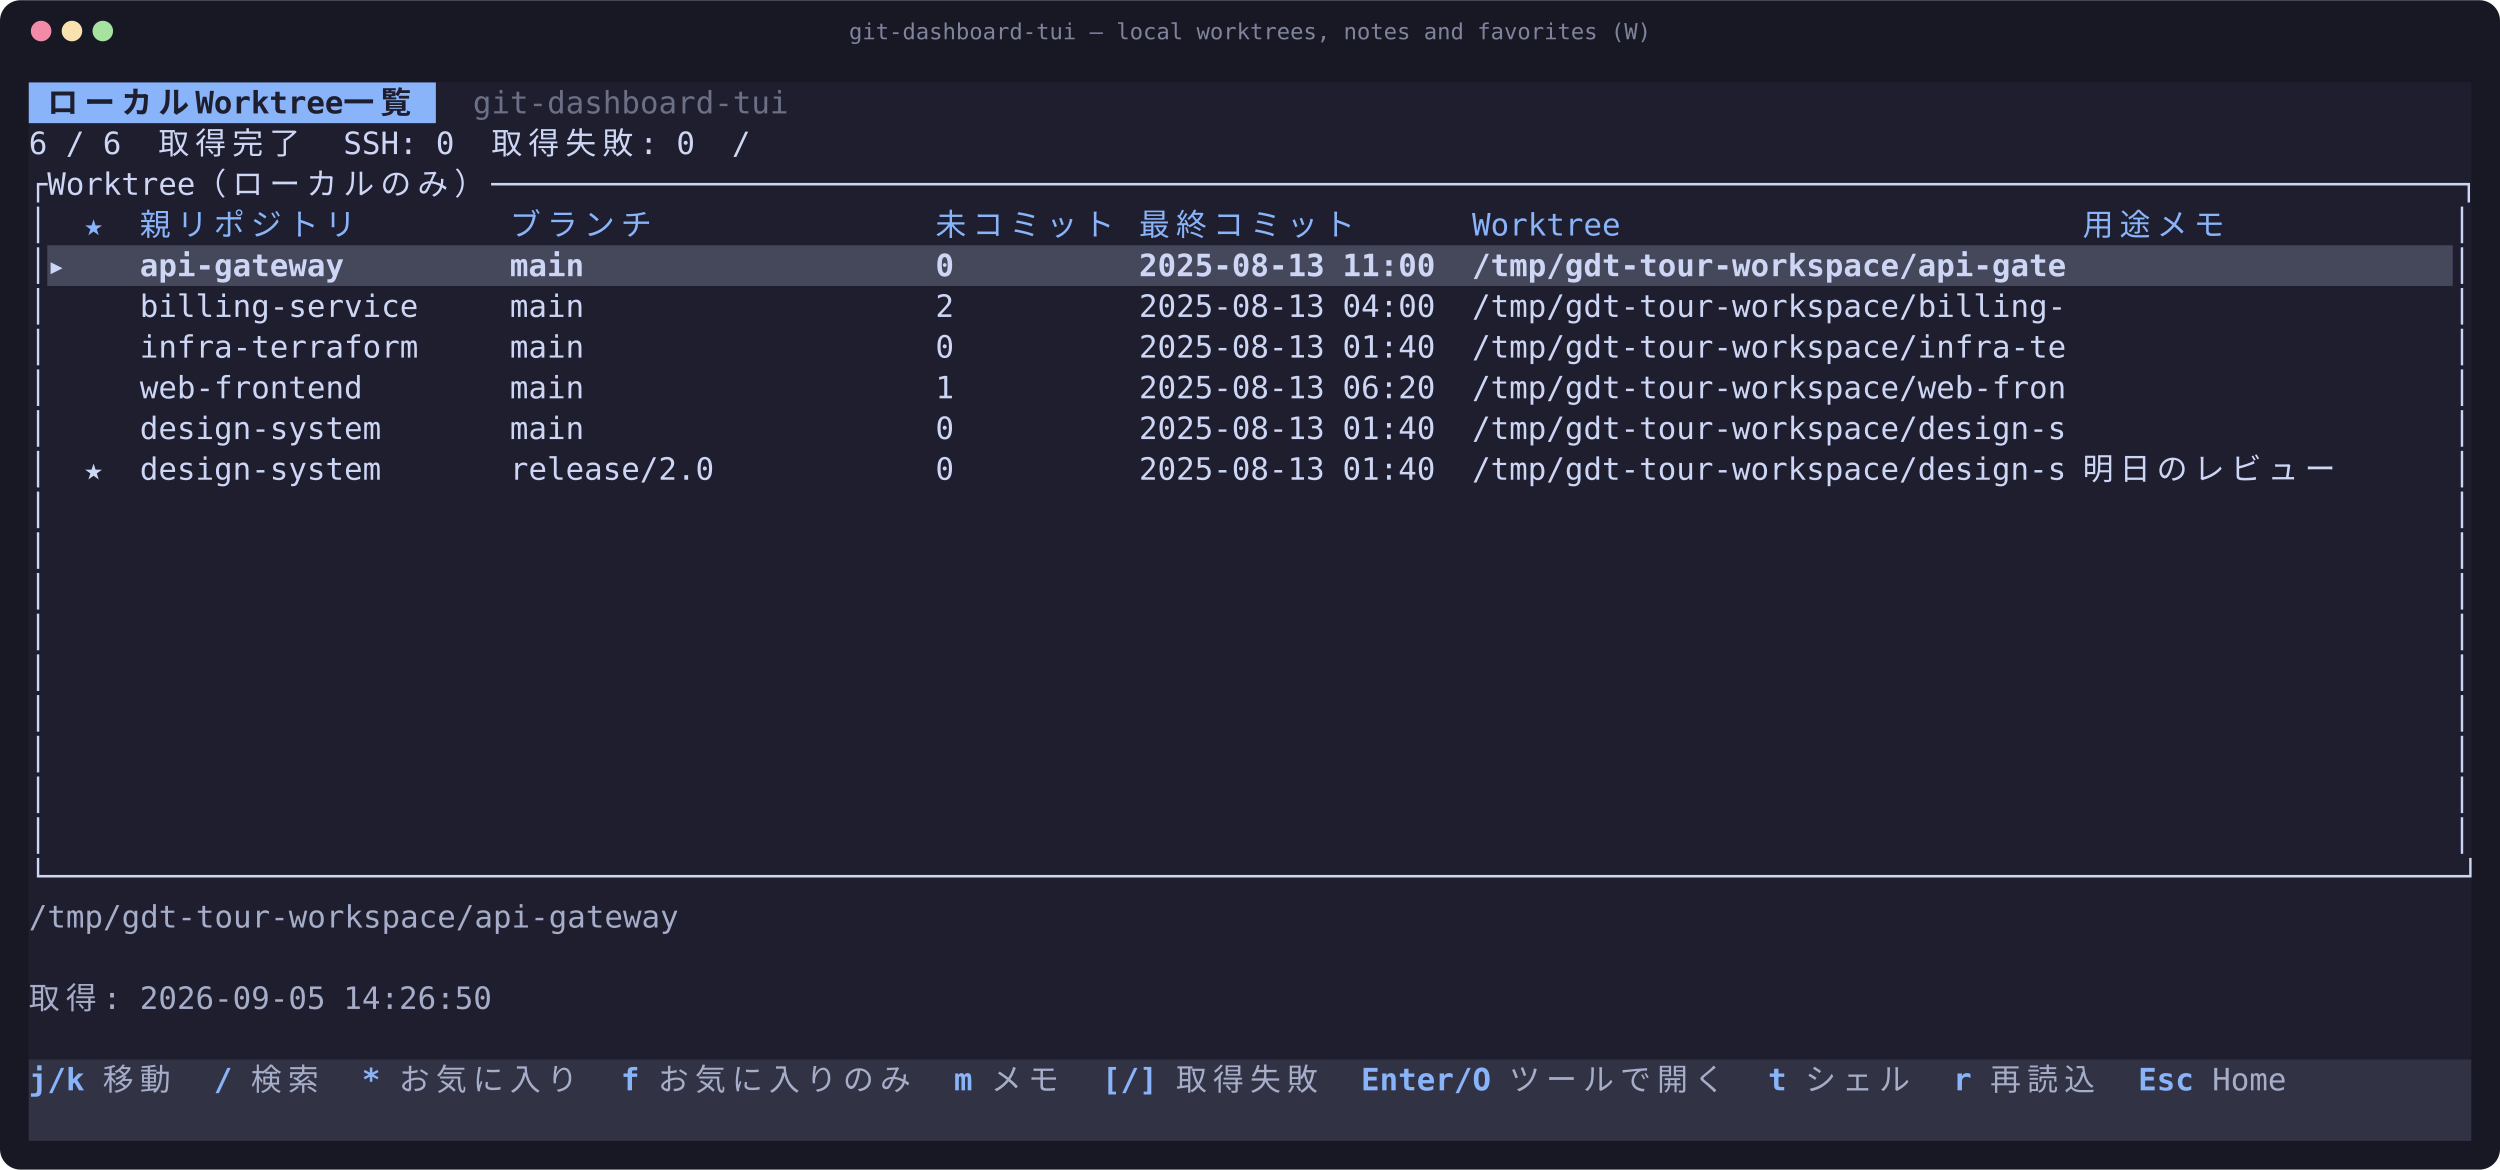
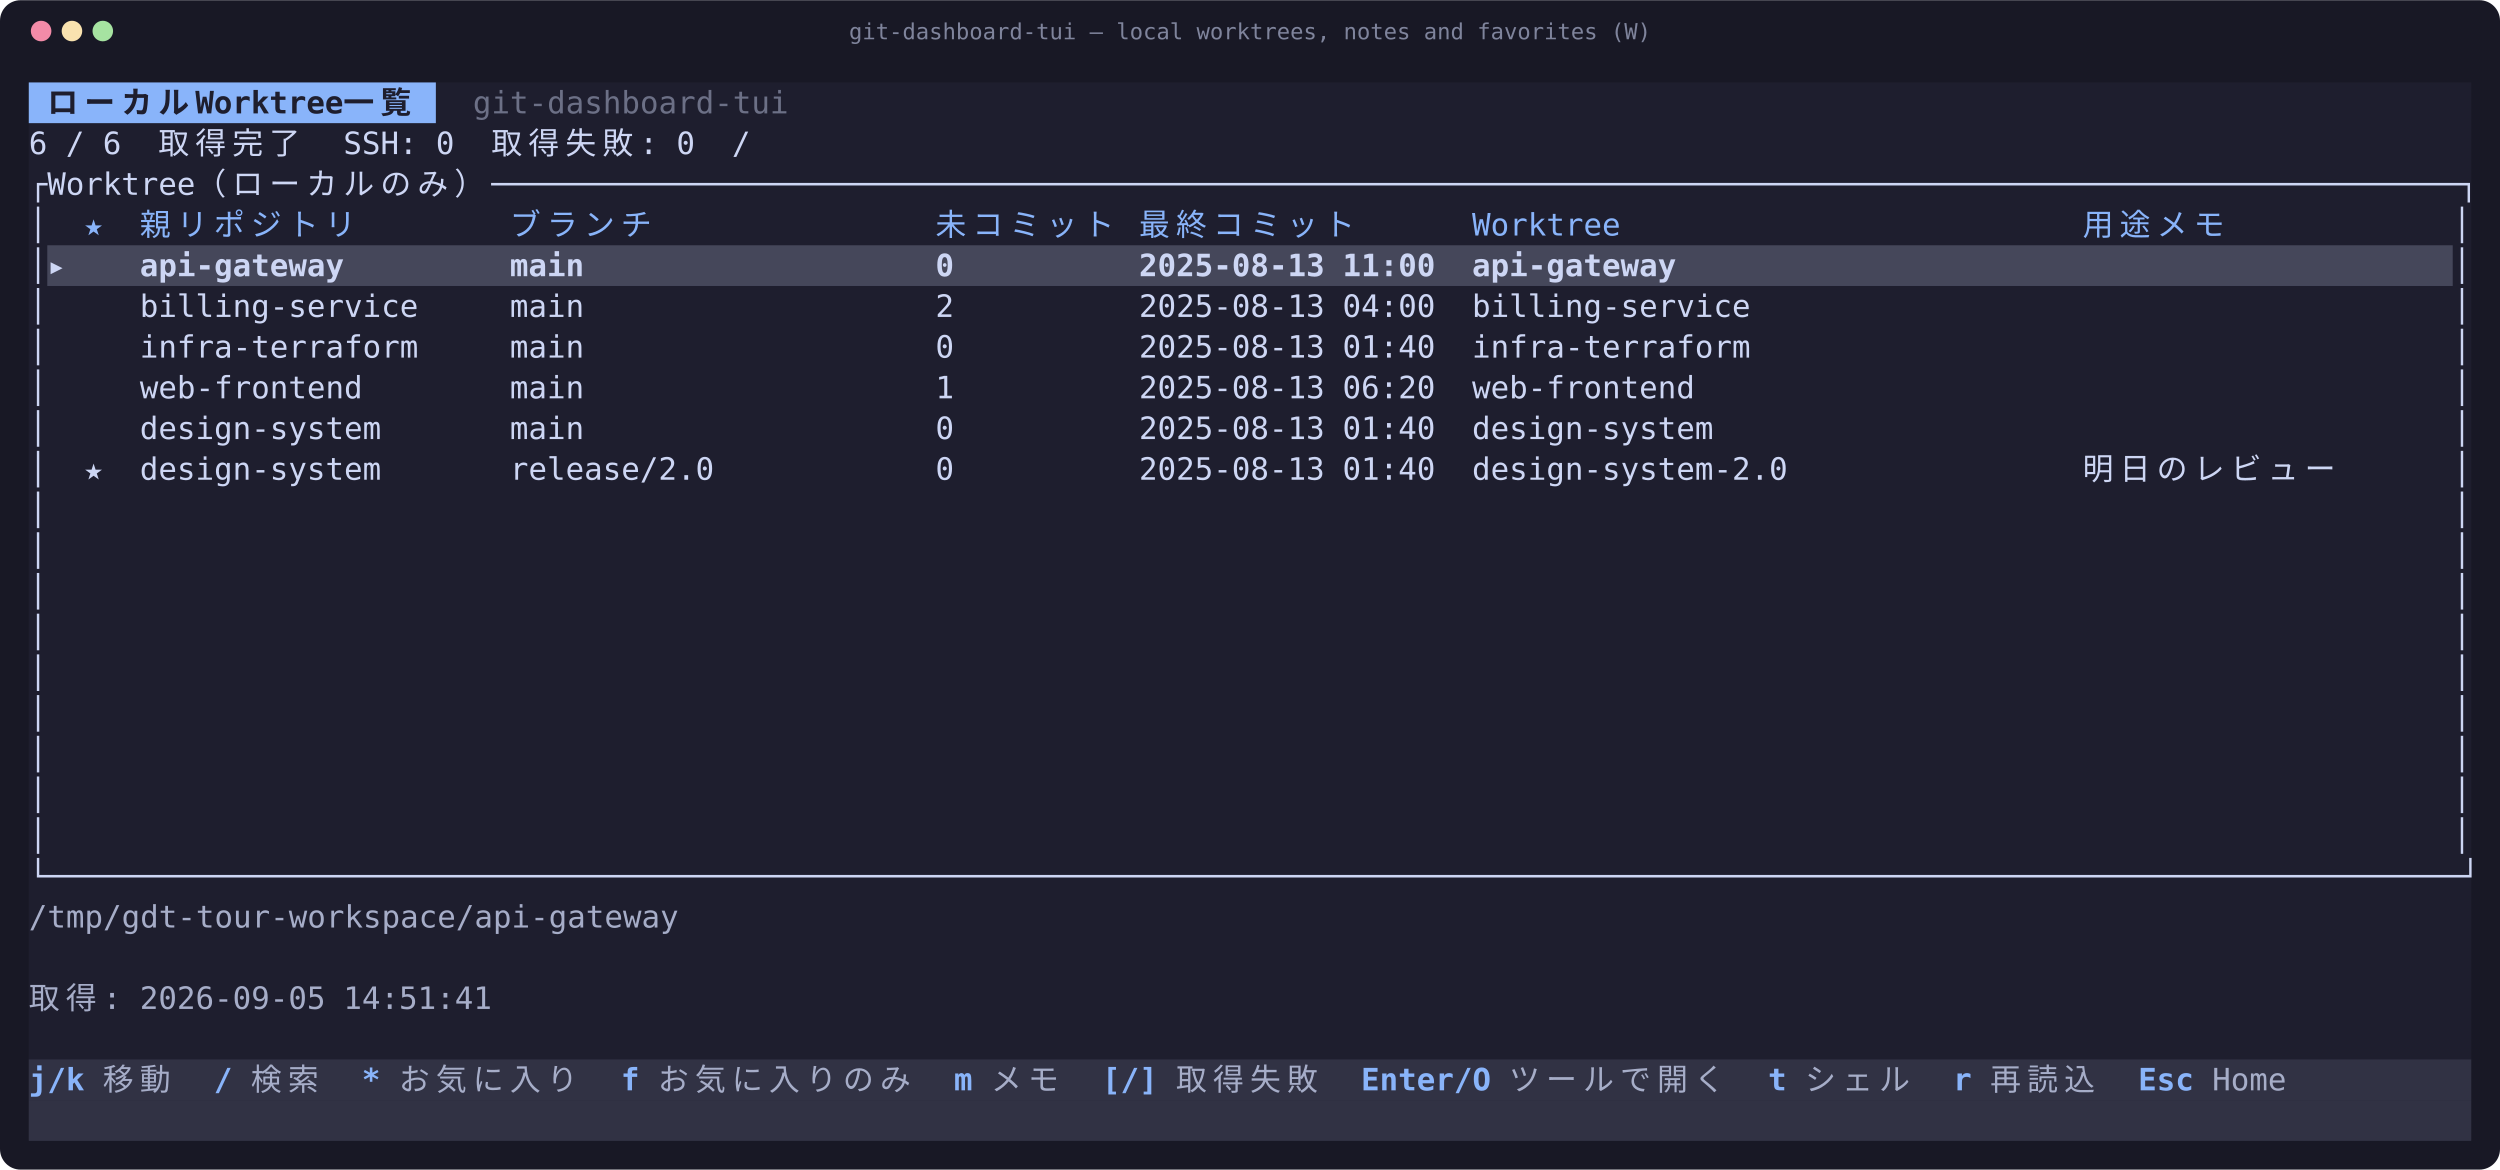
<svg xmlns="http://www.w3.org/2000/svg" width="1216" height="569" viewBox="0 0 1216.00 568.80" font-family="ui-monospace,SFMono-Regular,Menlo,Consolas,'DejaVu Sans Mono','Noto Sans Mono CJK JP','Hiragino Kaku Gothic ProN','Yu Gothic',monospace" font-size="15.0">
  <rect width="1216.00" height="568.80" rx="10" fill="#181825" />
  <circle cx="20.0" cy="15.0" r="5" fill="#f38ba8" />
  <circle cx="35.0" cy="15.0" r="5" fill="#f9e2af" />
  <circle cx="50.0" cy="15.0" r="5" fill="#a6e3a1" />
  <text x="608.0" y="19.0" fill="#7f849c" font-size="10.8" text-anchor="middle">git-dashboard-tui — local worktrees, notes and favorites (W)</text>
  <rect x="14.00" y="40.00" width="1188.00" height="514.80" fill="#1e1e2e" />
  <rect x="14.00" y="40.00" width="198.00" height="19.80" fill="#89b4fa" />
  <text x="23.00" y="55.05" fill="#1e1e2e" font-weight="bold" textLength="18.00" lengthAdjust="spacingAndGlyphs">ロ</text>
  <text x="41.00" y="55.05" fill="#1e1e2e" font-weight="bold" textLength="18.00" lengthAdjust="spacingAndGlyphs">ー</text>
  <text x="59.00" y="55.05" fill="#1e1e2e" font-weight="bold" textLength="18.00" lengthAdjust="spacingAndGlyphs">カ</text>
  <text x="77.00" y="55.05" fill="#1e1e2e" font-weight="bold" textLength="18.00" lengthAdjust="spacingAndGlyphs">ル</text>
  <text x="95.00" y="55.05" fill="#1e1e2e" font-weight="bold" textLength="9.00" lengthAdjust="spacingAndGlyphs">W</text>
  <text x="104.00" y="55.05" fill="#1e1e2e" font-weight="bold" textLength="9.00" lengthAdjust="spacingAndGlyphs">o</text>
  <text x="113.00" y="55.05" fill="#1e1e2e" font-weight="bold" textLength="9.00" lengthAdjust="spacingAndGlyphs">r</text>
  <text x="122.00" y="55.05" fill="#1e1e2e" font-weight="bold" textLength="9.00" lengthAdjust="spacingAndGlyphs">k</text>
  <text x="131.00" y="55.05" fill="#1e1e2e" font-weight="bold" textLength="9.00" lengthAdjust="spacingAndGlyphs">t</text>
  <text x="140.00" y="55.05" fill="#1e1e2e" font-weight="bold" textLength="9.00" lengthAdjust="spacingAndGlyphs">r</text>
  <text x="149.00" y="55.05" fill="#1e1e2e" font-weight="bold" textLength="9.00" lengthAdjust="spacingAndGlyphs">e</text>
  <text x="158.00" y="55.05" fill="#1e1e2e" font-weight="bold" textLength="9.00" lengthAdjust="spacingAndGlyphs">e</text>
  <text x="167.00" y="55.05" fill="#1e1e2e" font-weight="bold" textLength="18.00" lengthAdjust="spacingAndGlyphs">一</text>
  <text x="185.00" y="55.05" fill="#1e1e2e" font-weight="bold" textLength="18.00" lengthAdjust="spacingAndGlyphs">覧</text>
  <text x="230.00" y="55.05" fill="#6c7086" textLength="153.00" lengthAdjust="spacingAndGlyphs" xml:space="preserve">git-dashboard-tui</text>
  <text x="14.00" y="74.85" fill="#cdd6f4" textLength="9.00" lengthAdjust="spacingAndGlyphs" xml:space="preserve">6</text>
  <text x="32.00" y="74.85" fill="#cdd6f4" textLength="9.00" lengthAdjust="spacingAndGlyphs" xml:space="preserve">/</text>
  <text x="50.00" y="74.85" fill="#cdd6f4" textLength="9.00" lengthAdjust="spacingAndGlyphs" xml:space="preserve">6</text>
  <text x="77.00" y="74.85" fill="#cdd6f4" textLength="18.00" lengthAdjust="spacingAndGlyphs">取</text>
  <text x="95.00" y="74.85" fill="#cdd6f4" textLength="18.00" lengthAdjust="spacingAndGlyphs">得</text>
  <text x="113.00" y="74.85" fill="#cdd6f4" textLength="18.00" lengthAdjust="spacingAndGlyphs">完</text>
  <text x="131.00" y="74.85" fill="#cdd6f4" textLength="18.00" lengthAdjust="spacingAndGlyphs">了</text>
  <text x="167.00" y="74.85" fill="#cdd6f4" textLength="36.00" lengthAdjust="spacingAndGlyphs" xml:space="preserve">SSH:</text>
  <text x="212.00" y="74.85" fill="#cdd6f4" textLength="9.00" lengthAdjust="spacingAndGlyphs" xml:space="preserve">0</text>
  <text x="239.00" y="74.85" fill="#cdd6f4" textLength="18.00" lengthAdjust="spacingAndGlyphs">取</text>
  <text x="257.00" y="74.85" fill="#cdd6f4" textLength="18.00" lengthAdjust="spacingAndGlyphs">得</text>
  <text x="275.00" y="74.85" fill="#cdd6f4" textLength="18.00" lengthAdjust="spacingAndGlyphs">失</text>
  <text x="293.00" y="74.85" fill="#cdd6f4" textLength="18.00" lengthAdjust="spacingAndGlyphs">敗</text>
  <text x="311.00" y="74.85" fill="#cdd6f4" textLength="9.00" lengthAdjust="spacingAndGlyphs" xml:space="preserve">:</text>
  <text x="329.00" y="74.85" fill="#cdd6f4" textLength="9.00" lengthAdjust="spacingAndGlyphs" xml:space="preserve">0</text>
  <text x="356.00" y="74.85" fill="#cdd6f4" textLength="9.00" lengthAdjust="spacingAndGlyphs" xml:space="preserve">/</text>
  <text x="14.00" y="94.65" fill="#cdd6f4" textLength="9.00" lengthAdjust="spacingAndGlyphs">┌</text>
  <text x="23.00" y="94.65" fill="#cdd6f4" textLength="9.00" lengthAdjust="spacingAndGlyphs">W</text>
  <text x="32.00" y="94.65" fill="#cdd6f4" textLength="9.00" lengthAdjust="spacingAndGlyphs">o</text>
  <text x="41.00" y="94.65" fill="#cdd6f4" textLength="9.00" lengthAdjust="spacingAndGlyphs">r</text>
  <text x="50.00" y="94.65" fill="#cdd6f4" textLength="9.00" lengthAdjust="spacingAndGlyphs">k</text>
  <text x="59.00" y="94.65" fill="#cdd6f4" textLength="9.00" lengthAdjust="spacingAndGlyphs">t</text>
  <text x="68.00" y="94.65" fill="#cdd6f4" textLength="9.00" lengthAdjust="spacingAndGlyphs">r</text>
  <text x="77.00" y="94.65" fill="#cdd6f4" textLength="9.00" lengthAdjust="spacingAndGlyphs">e</text>
  <text x="86.00" y="94.65" fill="#cdd6f4" textLength="9.00" lengthAdjust="spacingAndGlyphs">e</text>
  <text x="95.00" y="94.65" fill="#cdd6f4" textLength="18.00" lengthAdjust="spacingAndGlyphs">（</text>
  <text x="113.00" y="94.65" fill="#cdd6f4" textLength="18.00" lengthAdjust="spacingAndGlyphs">ロ</text>
  <text x="131.00" y="94.65" fill="#cdd6f4" textLength="18.00" lengthAdjust="spacingAndGlyphs">ー</text>
  <text x="149.00" y="94.65" fill="#cdd6f4" textLength="18.00" lengthAdjust="spacingAndGlyphs">カ</text>
  <text x="167.00" y="94.65" fill="#cdd6f4" textLength="18.00" lengthAdjust="spacingAndGlyphs">ル</text>
  <text x="185.00" y="94.65" fill="#cdd6f4" textLength="18.00" lengthAdjust="spacingAndGlyphs">の</text>
  <text x="203.00" y="94.65" fill="#cdd6f4" textLength="18.00" lengthAdjust="spacingAndGlyphs">み</text>
  <text x="221.00" y="94.65" fill="#cdd6f4" textLength="18.00" lengthAdjust="spacingAndGlyphs">）</text>
  <text x="239.00" y="94.65" fill="#cdd6f4" textLength="963.00" lengthAdjust="spacingAndGlyphs" xml:space="preserve">──────────────────────────────────────────────────────────────────────────────────────────────────────────┐</text>
  <text x="14.00" y="114.45" fill="#cdd6f4" textLength="9.00" lengthAdjust="spacingAndGlyphs" xml:space="preserve">│</text>
  <text x="41.00" y="114.45" fill="#89b4fa" textLength="9.00" lengthAdjust="spacingAndGlyphs" xml:space="preserve">★</text>
  <text x="68.00" y="114.45" fill="#89b4fa" textLength="18.00" lengthAdjust="spacingAndGlyphs">親</text>
  <text x="86.00" y="114.45" fill="#89b4fa" textLength="18.00" lengthAdjust="spacingAndGlyphs">リ</text>
  <text x="104.00" y="114.45" fill="#89b4fa" textLength="18.00" lengthAdjust="spacingAndGlyphs">ポ</text>
  <text x="122.00" y="114.45" fill="#89b4fa" textLength="18.00" lengthAdjust="spacingAndGlyphs">ジ</text>
  <text x="140.00" y="114.45" fill="#89b4fa" textLength="18.00" lengthAdjust="spacingAndGlyphs">ト</text>
  <text x="158.00" y="114.45" fill="#89b4fa" textLength="18.00" lengthAdjust="spacingAndGlyphs">リ</text>
  <text x="248.00" y="114.45" fill="#89b4fa" textLength="18.00" lengthAdjust="spacingAndGlyphs">ブ</text>
  <text x="266.00" y="114.45" fill="#89b4fa" textLength="18.00" lengthAdjust="spacingAndGlyphs">ラ</text>
  <text x="284.00" y="114.45" fill="#89b4fa" textLength="18.00" lengthAdjust="spacingAndGlyphs">ン</text>
  <text x="302.00" y="114.45" fill="#89b4fa" textLength="18.00" lengthAdjust="spacingAndGlyphs">チ</text>
  <text x="455.00" y="114.45" fill="#89b4fa" textLength="18.00" lengthAdjust="spacingAndGlyphs">未</text>
  <text x="473.00" y="114.45" fill="#89b4fa" textLength="18.00" lengthAdjust="spacingAndGlyphs">コ</text>
  <text x="491.00" y="114.45" fill="#89b4fa" textLength="18.00" lengthAdjust="spacingAndGlyphs">ミ</text>
  <text x="509.00" y="114.45" fill="#89b4fa" textLength="18.00" lengthAdjust="spacingAndGlyphs">ッ</text>
  <text x="527.00" y="114.45" fill="#89b4fa" textLength="18.00" lengthAdjust="spacingAndGlyphs">ト</text>
  <text x="554.00" y="114.45" fill="#89b4fa" textLength="18.00" lengthAdjust="spacingAndGlyphs">最</text>
  <text x="572.00" y="114.45" fill="#89b4fa" textLength="18.00" lengthAdjust="spacingAndGlyphs">終</text>
  <text x="590.00" y="114.45" fill="#89b4fa" textLength="18.00" lengthAdjust="spacingAndGlyphs">コ</text>
  <text x="608.00" y="114.45" fill="#89b4fa" textLength="18.00" lengthAdjust="spacingAndGlyphs">ミ</text>
  <text x="626.00" y="114.45" fill="#89b4fa" textLength="18.00" lengthAdjust="spacingAndGlyphs">ッ</text>
  <text x="644.00" y="114.45" fill="#89b4fa" textLength="18.00" lengthAdjust="spacingAndGlyphs">ト</text>
  <text x="716.00" y="114.45" fill="#89b4fa" textLength="72.00" lengthAdjust="spacingAndGlyphs" xml:space="preserve">Worktree</text>
  <text x="1013.00" y="114.45" fill="#89b4fa" textLength="18.00" lengthAdjust="spacingAndGlyphs">用</text>
  <text x="1031.00" y="114.45" fill="#89b4fa" textLength="18.00" lengthAdjust="spacingAndGlyphs">途</text>
  <text x="1049.00" y="114.45" fill="#89b4fa" textLength="18.00" lengthAdjust="spacingAndGlyphs">メ</text>
  <text x="1067.00" y="114.45" fill="#89b4fa" textLength="18.00" lengthAdjust="spacingAndGlyphs">モ</text>
  <text x="1193.00" y="114.45" fill="#cdd6f4" textLength="9.00" lengthAdjust="spacingAndGlyphs" xml:space="preserve">│</text>
  <rect x="23.00" y="119.20" width="1170.00" height="19.80" fill="#45475a" />
  <text x="14.00" y="134.25" fill="#cdd6f4" textLength="9.00" lengthAdjust="spacingAndGlyphs" xml:space="preserve">│</text>
  <text x="23.00" y="134.25" fill="#cdd6f4" font-weight="bold" textLength="9.00" lengthAdjust="spacingAndGlyphs" xml:space="preserve">▸</text>
  <text x="68.00" y="134.25" fill="#cdd6f4" font-weight="bold" textLength="99.00" lengthAdjust="spacingAndGlyphs" xml:space="preserve">api-gateway</text>
  <text x="248.00" y="134.25" fill="#cdd6f4" font-weight="bold" textLength="36.00" lengthAdjust="spacingAndGlyphs" xml:space="preserve">main</text>
  <text x="455.00" y="134.25" fill="#cdd6f4" font-weight="bold" textLength="9.00" lengthAdjust="spacingAndGlyphs" xml:space="preserve">0</text>
  <text x="554.00" y="134.25" fill="#cdd6f4" font-weight="bold" textLength="90.00" lengthAdjust="spacingAndGlyphs" xml:space="preserve">2025-08-13</text>
  <text x="653.00" y="134.25" fill="#cdd6f4" font-weight="bold" textLength="45.00" lengthAdjust="spacingAndGlyphs" xml:space="preserve">11:00</text>
-   <text x="716.00" y="134.25" fill="#cdd6f4" font-weight="bold" textLength="288.00" lengthAdjust="spacingAndGlyphs" xml:space="preserve">/tmp/gdt-tour-workspace/api-gate</text>
+   <text x="716.00" y="134.25" fill="#cdd6f4" font-weight="bold" textLength="99.00" lengthAdjust="spacingAndGlyphs" xml:space="preserve">api-gateway</text>
  <text x="1193.00" y="134.25" fill="#cdd6f4" textLength="9.00" lengthAdjust="spacingAndGlyphs" xml:space="preserve">│</text>
  <text x="14.00" y="154.05" fill="#cdd6f4" textLength="9.00" lengthAdjust="spacingAndGlyphs" xml:space="preserve">│</text>
  <text x="68.00" y="154.05" fill="#cdd6f4" textLength="135.00" lengthAdjust="spacingAndGlyphs" xml:space="preserve">billing-service</text>
  <text x="248.00" y="154.05" fill="#cdd6f4" textLength="36.00" lengthAdjust="spacingAndGlyphs" xml:space="preserve">main</text>
  <text x="455.00" y="154.05" fill="#cdd6f4" textLength="9.00" lengthAdjust="spacingAndGlyphs" xml:space="preserve">2</text>
  <text x="554.00" y="154.05" fill="#cdd6f4" textLength="90.00" lengthAdjust="spacingAndGlyphs" xml:space="preserve">2025-08-13</text>
  <text x="653.00" y="154.05" fill="#cdd6f4" textLength="45.00" lengthAdjust="spacingAndGlyphs" xml:space="preserve">04:00</text>
-   <text x="716.00" y="154.05" fill="#cdd6f4" textLength="288.00" lengthAdjust="spacingAndGlyphs" xml:space="preserve">/tmp/gdt-tour-workspace/billing-</text>
+   <text x="716.00" y="154.05" fill="#cdd6f4" textLength="135.00" lengthAdjust="spacingAndGlyphs" xml:space="preserve">billing-service</text>
  <text x="1193.00" y="154.05" fill="#cdd6f4" textLength="9.00" lengthAdjust="spacingAndGlyphs" xml:space="preserve">│</text>
  <text x="14.00" y="173.85" fill="#cdd6f4" textLength="9.00" lengthAdjust="spacingAndGlyphs" xml:space="preserve">│</text>
  <text x="68.00" y="173.85" fill="#cdd6f4" textLength="135.00" lengthAdjust="spacingAndGlyphs" xml:space="preserve">infra-terraform</text>
  <text x="248.00" y="173.85" fill="#cdd6f4" textLength="36.00" lengthAdjust="spacingAndGlyphs" xml:space="preserve">main</text>
  <text x="455.00" y="173.85" fill="#cdd6f4" textLength="9.00" lengthAdjust="spacingAndGlyphs" xml:space="preserve">0</text>
  <text x="554.00" y="173.85" fill="#cdd6f4" textLength="90.00" lengthAdjust="spacingAndGlyphs" xml:space="preserve">2025-08-13</text>
  <text x="653.00" y="173.85" fill="#cdd6f4" textLength="45.00" lengthAdjust="spacingAndGlyphs" xml:space="preserve">01:40</text>
-   <text x="716.00" y="173.85" fill="#cdd6f4" textLength="288.00" lengthAdjust="spacingAndGlyphs" xml:space="preserve">/tmp/gdt-tour-workspace/infra-te</text>
+   <text x="716.00" y="173.85" fill="#cdd6f4" textLength="135.00" lengthAdjust="spacingAndGlyphs" xml:space="preserve">infra-terraform</text>
  <text x="1193.00" y="173.85" fill="#cdd6f4" textLength="9.00" lengthAdjust="spacingAndGlyphs" xml:space="preserve">│</text>
  <text x="14.00" y="193.65" fill="#cdd6f4" textLength="9.00" lengthAdjust="spacingAndGlyphs" xml:space="preserve">│</text>
  <text x="68.00" y="193.65" fill="#cdd6f4" textLength="108.00" lengthAdjust="spacingAndGlyphs" xml:space="preserve">web-frontend</text>
  <text x="248.00" y="193.65" fill="#cdd6f4" textLength="36.00" lengthAdjust="spacingAndGlyphs" xml:space="preserve">main</text>
  <text x="455.00" y="193.65" fill="#cdd6f4" textLength="9.00" lengthAdjust="spacingAndGlyphs" xml:space="preserve">1</text>
  <text x="554.00" y="193.65" fill="#cdd6f4" textLength="90.00" lengthAdjust="spacingAndGlyphs" xml:space="preserve">2025-08-13</text>
  <text x="653.00" y="193.65" fill="#cdd6f4" textLength="45.00" lengthAdjust="spacingAndGlyphs" xml:space="preserve">06:20</text>
-   <text x="716.00" y="193.65" fill="#cdd6f4" textLength="288.00" lengthAdjust="spacingAndGlyphs" xml:space="preserve">/tmp/gdt-tour-workspace/web-fron</text>
+   <text x="716.00" y="193.65" fill="#cdd6f4" textLength="108.00" lengthAdjust="spacingAndGlyphs" xml:space="preserve">web-frontend</text>
  <text x="1193.00" y="193.65" fill="#cdd6f4" textLength="9.00" lengthAdjust="spacingAndGlyphs" xml:space="preserve">│</text>
  <text x="14.00" y="213.45" fill="#cdd6f4" textLength="9.00" lengthAdjust="spacingAndGlyphs" xml:space="preserve">│</text>
  <text x="68.00" y="213.45" fill="#cdd6f4" textLength="117.00" lengthAdjust="spacingAndGlyphs" xml:space="preserve">design-system</text>
  <text x="248.00" y="213.45" fill="#cdd6f4" textLength="36.00" lengthAdjust="spacingAndGlyphs" xml:space="preserve">main</text>
  <text x="455.00" y="213.45" fill="#cdd6f4" textLength="9.00" lengthAdjust="spacingAndGlyphs" xml:space="preserve">0</text>
  <text x="554.00" y="213.45" fill="#cdd6f4" textLength="90.00" lengthAdjust="spacingAndGlyphs" xml:space="preserve">2025-08-13</text>
  <text x="653.00" y="213.45" fill="#cdd6f4" textLength="45.00" lengthAdjust="spacingAndGlyphs" xml:space="preserve">01:40</text>
-   <text x="716.00" y="213.45" fill="#cdd6f4" textLength="288.00" lengthAdjust="spacingAndGlyphs" xml:space="preserve">/tmp/gdt-tour-workspace/design-s</text>
+   <text x="716.00" y="213.45" fill="#cdd6f4" textLength="117.00" lengthAdjust="spacingAndGlyphs" xml:space="preserve">design-system</text>
  <text x="1193.00" y="213.45" fill="#cdd6f4" textLength="9.00" lengthAdjust="spacingAndGlyphs" xml:space="preserve">│</text>
  <text x="14.00" y="233.25" fill="#cdd6f4" textLength="9.00" lengthAdjust="spacingAndGlyphs" xml:space="preserve">│</text>
  <text x="41.00" y="233.25" fill="#cdd6f4" textLength="9.00" lengthAdjust="spacingAndGlyphs" xml:space="preserve">★</text>
  <text x="68.00" y="233.25" fill="#cdd6f4" textLength="117.00" lengthAdjust="spacingAndGlyphs" xml:space="preserve">design-system</text>
  <text x="248.00" y="233.25" fill="#cdd6f4" textLength="99.00" lengthAdjust="spacingAndGlyphs" xml:space="preserve">release/2.0</text>
  <text x="455.00" y="233.25" fill="#cdd6f4" textLength="9.00" lengthAdjust="spacingAndGlyphs" xml:space="preserve">0</text>
  <text x="554.00" y="233.25" fill="#cdd6f4" textLength="90.00" lengthAdjust="spacingAndGlyphs" xml:space="preserve">2025-08-13</text>
  <text x="653.00" y="233.25" fill="#cdd6f4" textLength="45.00" lengthAdjust="spacingAndGlyphs" xml:space="preserve">01:40</text>
-   <text x="716.00" y="233.25" fill="#cdd6f4" textLength="288.00" lengthAdjust="spacingAndGlyphs" xml:space="preserve">/tmp/gdt-tour-workspace/design-s</text>
+   <text x="716.00" y="233.25" fill="#cdd6f4" textLength="153.00" lengthAdjust="spacingAndGlyphs" xml:space="preserve">design-system-2.0</text>
  <text x="1013.00" y="233.25" fill="#cdd6f4" textLength="18.00" lengthAdjust="spacingAndGlyphs">明</text>
  <text x="1031.00" y="233.25" fill="#cdd6f4" textLength="18.00" lengthAdjust="spacingAndGlyphs">日</text>
  <text x="1049.00" y="233.25" fill="#cdd6f4" textLength="18.00" lengthAdjust="spacingAndGlyphs">の</text>
  <text x="1067.00" y="233.25" fill="#cdd6f4" textLength="18.00" lengthAdjust="spacingAndGlyphs">レ</text>
  <text x="1085.00" y="233.25" fill="#cdd6f4" textLength="18.00" lengthAdjust="spacingAndGlyphs">ビ</text>
  <text x="1103.00" y="233.25" fill="#cdd6f4" textLength="18.00" lengthAdjust="spacingAndGlyphs">ュ</text>
  <text x="1121.00" y="233.25" fill="#cdd6f4" textLength="18.00" lengthAdjust="spacingAndGlyphs">ー</text>
  <text x="1193.00" y="233.25" fill="#cdd6f4" textLength="9.00" lengthAdjust="spacingAndGlyphs" xml:space="preserve">│</text>
  <text x="14.00" y="253.05" fill="#cdd6f4" textLength="9.00" lengthAdjust="spacingAndGlyphs" xml:space="preserve">│</text>
  <text x="1193.00" y="253.05" fill="#cdd6f4" textLength="9.00" lengthAdjust="spacingAndGlyphs" xml:space="preserve">│</text>
  <text x="14.00" y="272.85" fill="#cdd6f4" textLength="9.00" lengthAdjust="spacingAndGlyphs" xml:space="preserve">│</text>
  <text x="1193.00" y="272.85" fill="#cdd6f4" textLength="9.00" lengthAdjust="spacingAndGlyphs" xml:space="preserve">│</text>
  <text x="14.00" y="292.65" fill="#cdd6f4" textLength="9.00" lengthAdjust="spacingAndGlyphs" xml:space="preserve">│</text>
  <text x="1193.00" y="292.65" fill="#cdd6f4" textLength="9.00" lengthAdjust="spacingAndGlyphs" xml:space="preserve">│</text>
  <text x="14.00" y="312.45" fill="#cdd6f4" textLength="9.00" lengthAdjust="spacingAndGlyphs" xml:space="preserve">│</text>
  <text x="1193.00" y="312.45" fill="#cdd6f4" textLength="9.00" lengthAdjust="spacingAndGlyphs" xml:space="preserve">│</text>
  <text x="14.00" y="332.25" fill="#cdd6f4" textLength="9.00" lengthAdjust="spacingAndGlyphs" xml:space="preserve">│</text>
  <text x="1193.00" y="332.25" fill="#cdd6f4" textLength="9.00" lengthAdjust="spacingAndGlyphs" xml:space="preserve">│</text>
  <text x="14.00" y="352.05" fill="#cdd6f4" textLength="9.00" lengthAdjust="spacingAndGlyphs" xml:space="preserve">│</text>
  <text x="1193.00" y="352.05" fill="#cdd6f4" textLength="9.00" lengthAdjust="spacingAndGlyphs" xml:space="preserve">│</text>
  <text x="14.00" y="371.85" fill="#cdd6f4" textLength="9.00" lengthAdjust="spacingAndGlyphs" xml:space="preserve">│</text>
  <text x="1193.00" y="371.85" fill="#cdd6f4" textLength="9.00" lengthAdjust="spacingAndGlyphs" xml:space="preserve">│</text>
  <text x="14.00" y="391.65" fill="#cdd6f4" textLength="9.00" lengthAdjust="spacingAndGlyphs" xml:space="preserve">│</text>
  <text x="1193.00" y="391.65" fill="#cdd6f4" textLength="9.00" lengthAdjust="spacingAndGlyphs" xml:space="preserve">│</text>
  <text x="14.00" y="411.45" fill="#cdd6f4" textLength="9.00" lengthAdjust="spacingAndGlyphs" xml:space="preserve">│</text>
  <text x="1193.00" y="411.45" fill="#cdd6f4" textLength="9.00" lengthAdjust="spacingAndGlyphs" xml:space="preserve">│</text>
  <text x="14.00" y="431.25" fill="#cdd6f4" textLength="1188.00" lengthAdjust="spacingAndGlyphs" xml:space="preserve">└──────────────────────────────────────────────────────────────────────────────────────────────────────────────────────────────────┘</text>
  <text x="14.00" y="451.05" fill="#a6adc8" textLength="315.00" lengthAdjust="spacingAndGlyphs" xml:space="preserve">/tmp/gdt-tour-workspace/api-gateway</text>
  <text x="14.00" y="490.65" fill="#a6adc8" textLength="18.00" lengthAdjust="spacingAndGlyphs">取</text>
  <text x="32.00" y="490.65" fill="#a6adc8" textLength="18.00" lengthAdjust="spacingAndGlyphs">得</text>
  <text x="50.00" y="490.65" fill="#a6adc8" textLength="9.00" lengthAdjust="spacingAndGlyphs" xml:space="preserve">:</text>
  <text x="68.00" y="490.65" fill="#a6adc8" textLength="90.00" lengthAdjust="spacingAndGlyphs" xml:space="preserve">2026-09-05</text>
-   <text x="167.00" y="490.65" fill="#a6adc8" textLength="72.00" lengthAdjust="spacingAndGlyphs" xml:space="preserve">14:26:50</text>
+   <text x="167.00" y="490.65" fill="#a6adc8" textLength="72.00" lengthAdjust="spacingAndGlyphs" xml:space="preserve">14:51:41</text>
  <rect x="14.00" y="515.20" width="1188.00" height="19.80" fill="#313244" />
  <text x="14.00" y="530.25" fill="#89b4fa" font-weight="bold" textLength="27.00" lengthAdjust="spacingAndGlyphs" xml:space="preserve">j/k</text>
  <text x="50.00" y="530.25" fill="#a6adc8" textLength="18.00" lengthAdjust="spacingAndGlyphs">移</text>
  <text x="68.00" y="530.25" fill="#a6adc8" textLength="18.00" lengthAdjust="spacingAndGlyphs">動</text>
  <text x="104.00" y="530.25" fill="#89b4fa" font-weight="bold" textLength="9.00" lengthAdjust="spacingAndGlyphs" xml:space="preserve">/</text>
  <text x="122.00" y="530.25" fill="#a6adc8" textLength="18.00" lengthAdjust="spacingAndGlyphs">検</text>
  <text x="140.00" y="530.25" fill="#a6adc8" textLength="18.00" lengthAdjust="spacingAndGlyphs">索</text>
  <text x="176.00" y="530.25" fill="#89b4fa" font-weight="bold" textLength="9.00" lengthAdjust="spacingAndGlyphs" xml:space="preserve">*</text>
  <text x="194.00" y="530.25" fill="#a6adc8" textLength="18.00" lengthAdjust="spacingAndGlyphs">お</text>
  <text x="212.00" y="530.25" fill="#a6adc8" textLength="18.00" lengthAdjust="spacingAndGlyphs">気</text>
  <text x="230.00" y="530.25" fill="#a6adc8" textLength="18.00" lengthAdjust="spacingAndGlyphs">に</text>
  <text x="248.00" y="530.25" fill="#a6adc8" textLength="18.00" lengthAdjust="spacingAndGlyphs">入</text>
  <text x="266.00" y="530.25" fill="#a6adc8" textLength="18.00" lengthAdjust="spacingAndGlyphs">り</text>
  <text x="302.00" y="530.25" fill="#89b4fa" font-weight="bold" textLength="9.00" lengthAdjust="spacingAndGlyphs" xml:space="preserve">f</text>
  <text x="320.00" y="530.25" fill="#a6adc8" textLength="18.00" lengthAdjust="spacingAndGlyphs">お</text>
  <text x="338.00" y="530.25" fill="#a6adc8" textLength="18.00" lengthAdjust="spacingAndGlyphs">気</text>
  <text x="356.00" y="530.25" fill="#a6adc8" textLength="18.00" lengthAdjust="spacingAndGlyphs">に</text>
  <text x="374.00" y="530.25" fill="#a6adc8" textLength="18.00" lengthAdjust="spacingAndGlyphs">入</text>
  <text x="392.00" y="530.25" fill="#a6adc8" textLength="18.00" lengthAdjust="spacingAndGlyphs">り</text>
  <text x="410.00" y="530.25" fill="#a6adc8" textLength="18.00" lengthAdjust="spacingAndGlyphs">の</text>
  <text x="428.00" y="530.25" fill="#a6adc8" textLength="18.00" lengthAdjust="spacingAndGlyphs">み</text>
  <text x="464.00" y="530.25" fill="#89b4fa" font-weight="bold" textLength="9.00" lengthAdjust="spacingAndGlyphs" xml:space="preserve">m</text>
  <text x="482.00" y="530.25" fill="#a6adc8" textLength="18.00" lengthAdjust="spacingAndGlyphs">メ</text>
  <text x="500.00" y="530.25" fill="#a6adc8" textLength="18.00" lengthAdjust="spacingAndGlyphs">モ</text>
  <text x="536.00" y="530.25" fill="#89b4fa" font-weight="bold" textLength="27.00" lengthAdjust="spacingAndGlyphs" xml:space="preserve">[/]</text>
  <text x="572.00" y="530.25" fill="#a6adc8" textLength="18.00" lengthAdjust="spacingAndGlyphs">取</text>
  <text x="590.00" y="530.25" fill="#a6adc8" textLength="18.00" lengthAdjust="spacingAndGlyphs">得</text>
  <text x="608.00" y="530.25" fill="#a6adc8" textLength="18.00" lengthAdjust="spacingAndGlyphs">失</text>
  <text x="626.00" y="530.25" fill="#a6adc8" textLength="18.00" lengthAdjust="spacingAndGlyphs">敗</text>
  <text x="662.00" y="530.25" fill="#89b4fa" font-weight="bold" textLength="63.00" lengthAdjust="spacingAndGlyphs" xml:space="preserve">Enter/O</text>
  <text x="734.00" y="530.25" fill="#a6adc8" textLength="18.00" lengthAdjust="spacingAndGlyphs">ツ</text>
  <text x="752.00" y="530.25" fill="#a6adc8" textLength="18.00" lengthAdjust="spacingAndGlyphs">ー</text>
  <text x="770.00" y="530.25" fill="#a6adc8" textLength="18.00" lengthAdjust="spacingAndGlyphs">ル</text>
  <text x="788.00" y="530.25" fill="#a6adc8" textLength="18.00" lengthAdjust="spacingAndGlyphs">で</text>
  <text x="806.00" y="530.25" fill="#a6adc8" textLength="18.00" lengthAdjust="spacingAndGlyphs">開</text>
  <text x="824.00" y="530.25" fill="#a6adc8" textLength="18.00" lengthAdjust="spacingAndGlyphs">く</text>
  <text x="860.00" y="530.25" fill="#89b4fa" font-weight="bold" textLength="9.00" lengthAdjust="spacingAndGlyphs" xml:space="preserve">t</text>
  <text x="878.00" y="530.25" fill="#a6adc8" textLength="18.00" lengthAdjust="spacingAndGlyphs">シ</text>
  <text x="896.00" y="530.25" fill="#a6adc8" textLength="18.00" lengthAdjust="spacingAndGlyphs">ェ</text>
  <text x="914.00" y="530.25" fill="#a6adc8" textLength="18.00" lengthAdjust="spacingAndGlyphs">ル</text>
  <text x="950.00" y="530.25" fill="#89b4fa" font-weight="bold" textLength="9.00" lengthAdjust="spacingAndGlyphs" xml:space="preserve">r</text>
  <text x="968.00" y="530.25" fill="#a6adc8" textLength="18.00" lengthAdjust="spacingAndGlyphs">再</text>
  <text x="986.00" y="530.25" fill="#a6adc8" textLength="18.00" lengthAdjust="spacingAndGlyphs">読</text>
  <text x="1004.00" y="530.25" fill="#a6adc8" textLength="18.00" lengthAdjust="spacingAndGlyphs">込</text>
  <text x="1040.00" y="530.25" fill="#89b4fa" font-weight="bold" textLength="27.00" lengthAdjust="spacingAndGlyphs" xml:space="preserve">Esc</text>
  <text x="1076.00" y="530.25" fill="#a6adc8" textLength="36.00" lengthAdjust="spacingAndGlyphs" xml:space="preserve">Home</text>
  <rect x="14.00" y="535.00" width="1188.00" height="19.80" fill="#313244" />
</svg>
